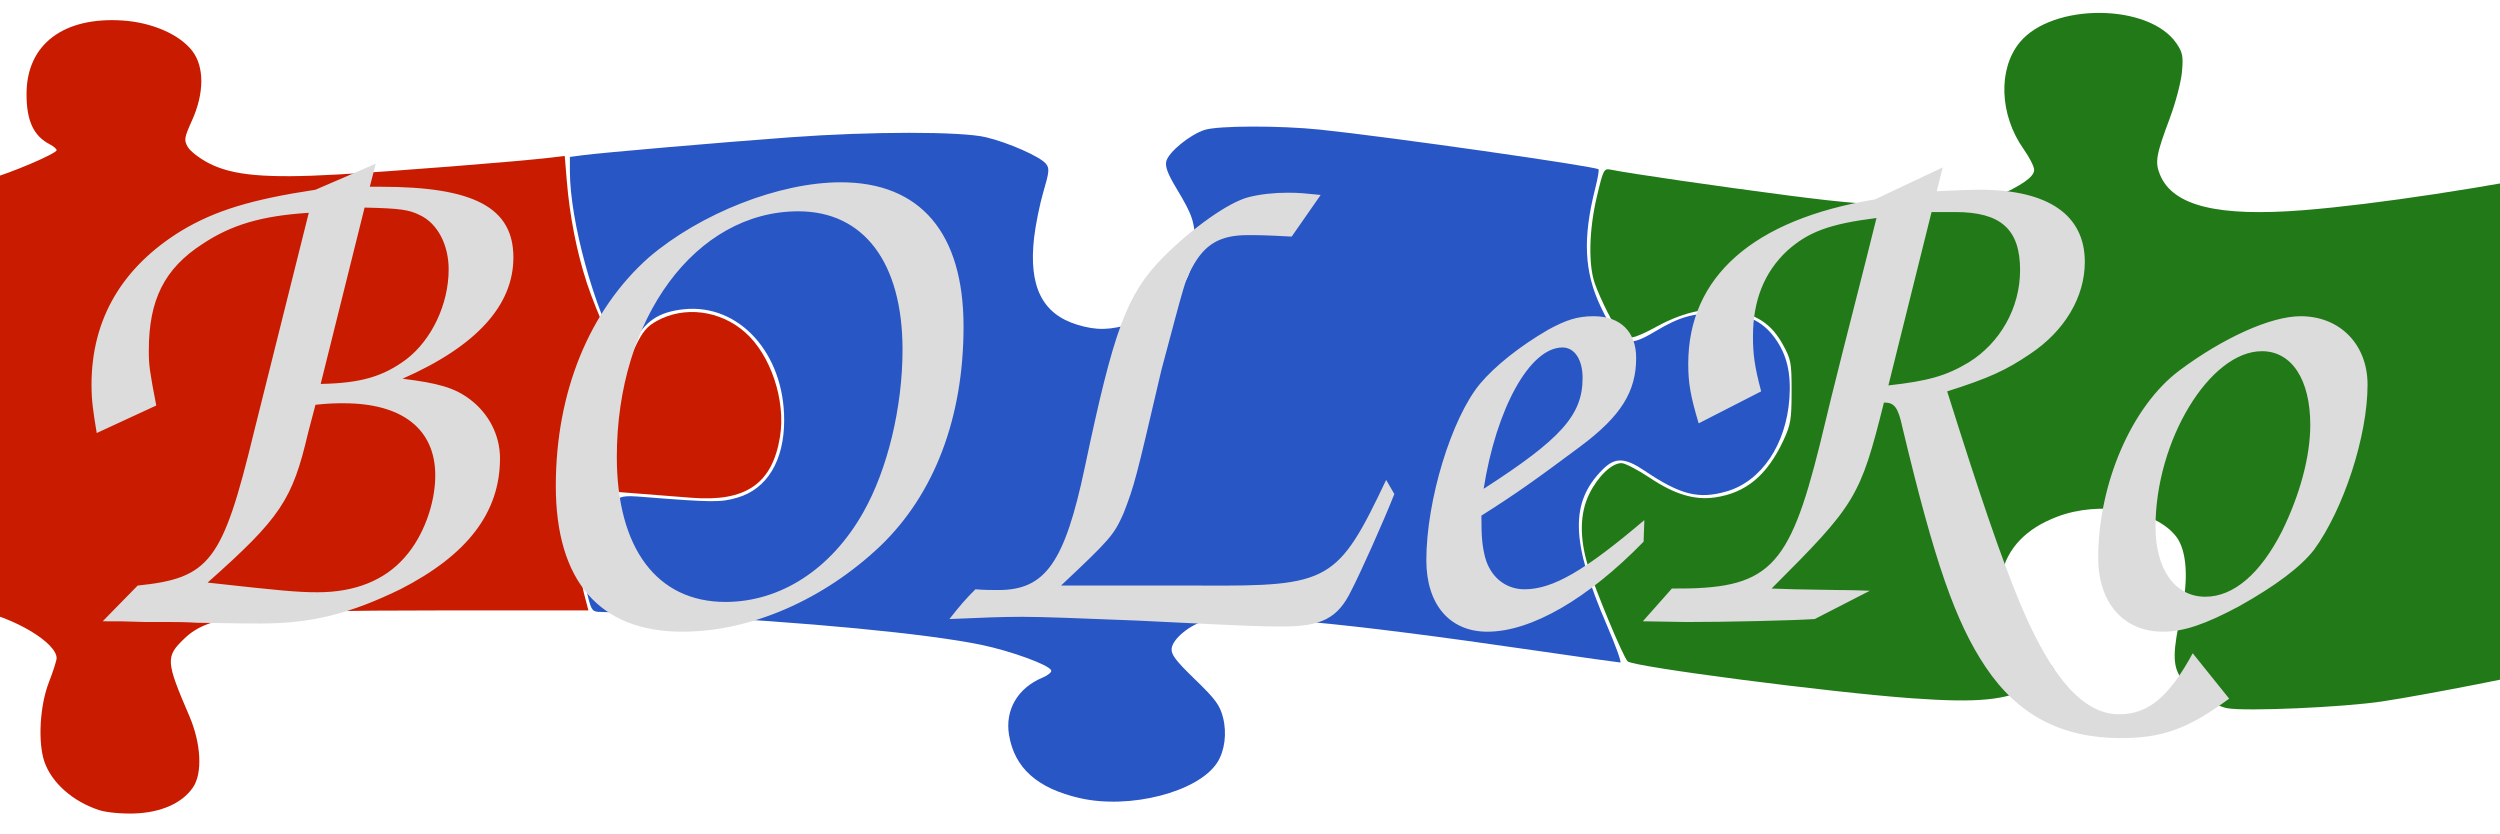
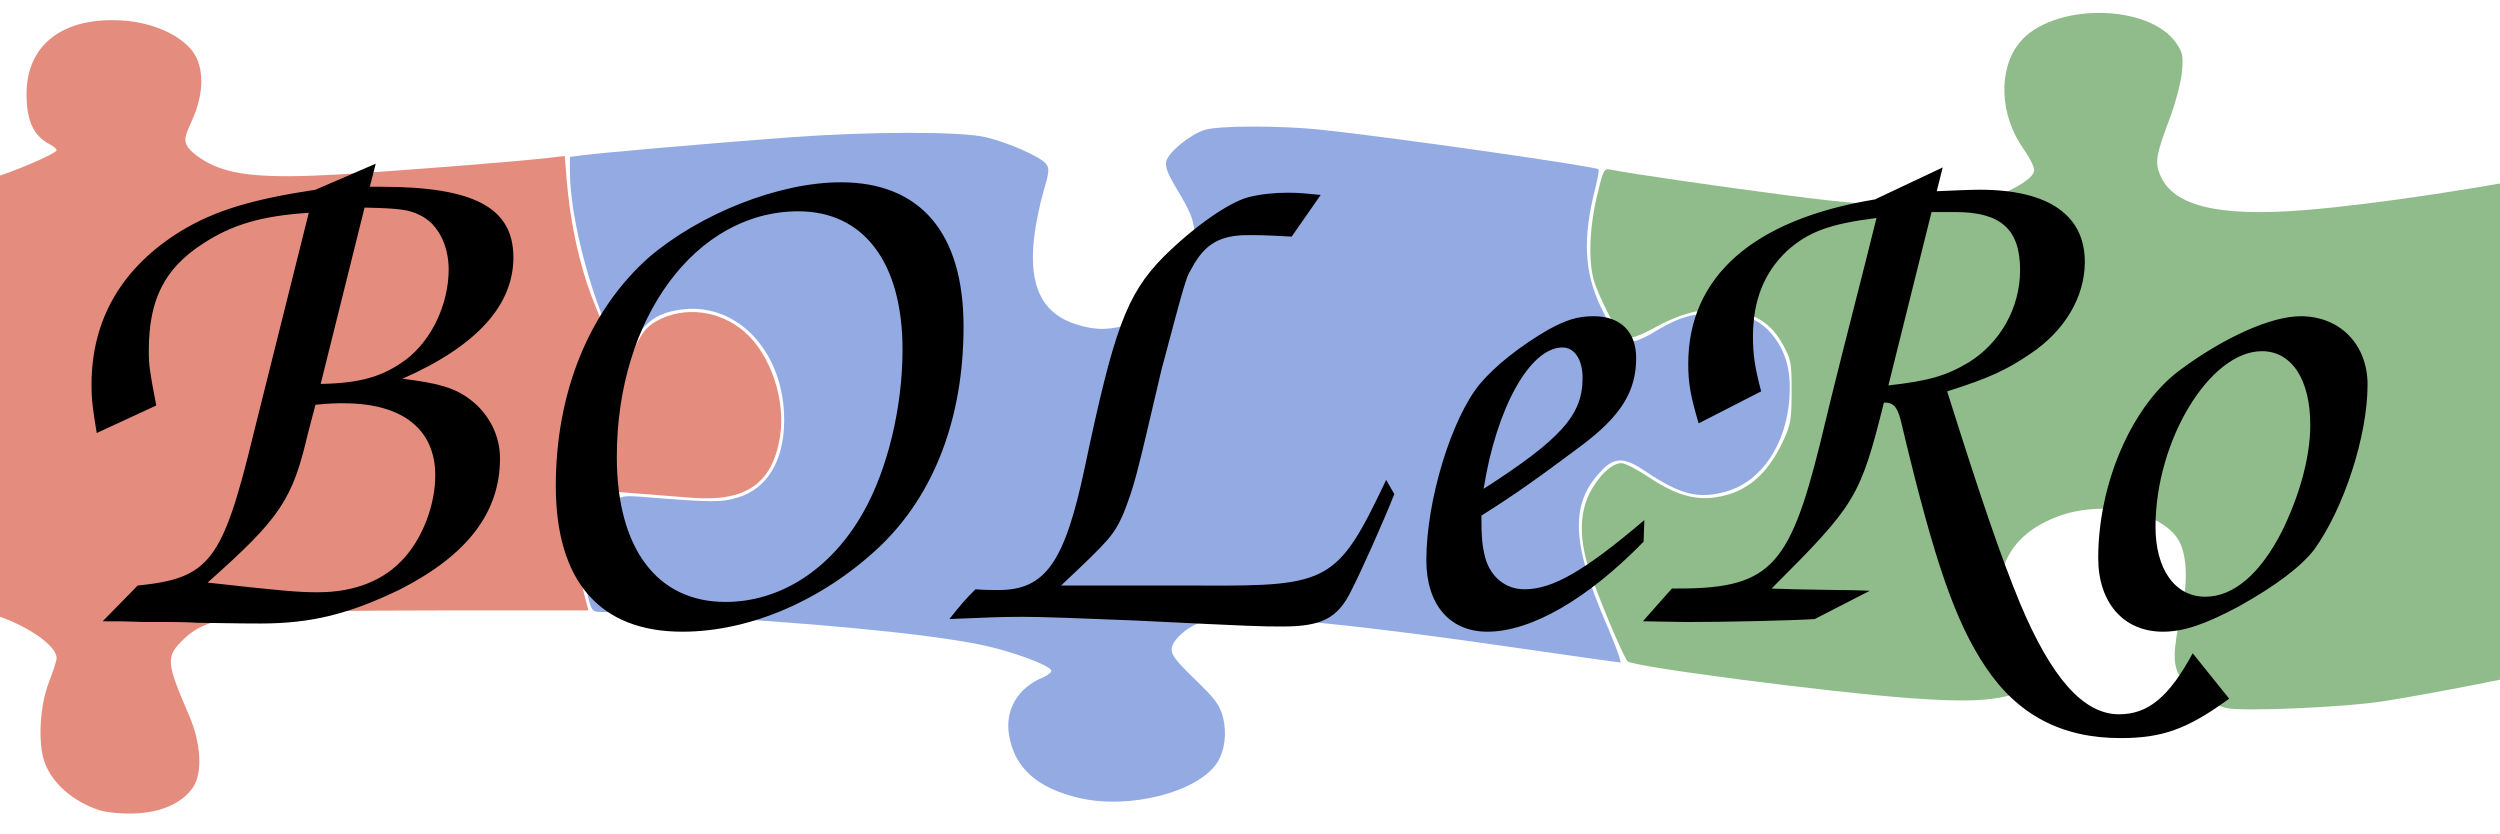
<svg xmlns="http://www.w3.org/2000/svg" width="840" height="280" id="svg2" version="1.1">
  <defs id="defs4" />
  <g transform="translate(0,-772.3622)" id="layer1" />
-   <path style="fill:#c91b00;fill-opacity:1;stroke:none" d="m 33.349,272.21 c -8.839,-2.868 -15.997,-9.189 -18.429,-16.274 -2.229,-6.495 -1.545,-18.81 1.479,-26.609 1.444,-3.725 2.626,-7.403 2.626,-8.173 0,-5.208 -14.396,-13.786 -27.251,-16.238 -15.141,-2.888 -45.364,-0.309 -79.743,6.805 -14.191,2.936 -32.2,7.248 -35.399,8.476 -1.468,0.563 -1.607,-6.526 -1.607,-81.99 0,-45.434 0.338,-82.602 0.75,-82.596 0.412,0.006 8.85,1.122 18.75,2.48 9.9,1.358 28.932,3.241 42.294,4.186 20.35,1.438 26.681,1.53 39,0.566 8.088,-0.633 17.323,-1.849 20.522,-2.701 6.996,-1.865 22.684,-8.556 22.684,-9.674 0,-0.438 -1.012,-1.316 -2.25,-1.949 C 11.221,45.674 8.845,40.461 8.92,31.28 9.053,14.855 21.376,5.566 41.274,6.894 c 9.872,0.659 19.142,4.731 23.359,10.26 4.058,5.322 4.015,14.162 -0.114,23.313 -2.627,5.822 -2.75,6.584 -1.434,8.9 0.792,1.393 3.916,3.825 6.943,5.406 8.075,4.215 19.248,5.213 43.275,3.867 18.39,-1.031 60.576,-4.361 71.333,-5.632 l 5.112,-0.604 0.691,8.348 c 0.988,11.935 3.34,23.919 6.733,34.303 3.251,9.949 11.261,27.545 12.538,27.545 0.447,-1.1e-4 2.163,-2.806 3.813,-6.235 2.361,-4.907 3.892,-6.726 7.186,-8.539 9.273,-5.104 21.237,-3.566 29.615,3.808 8.631,7.598 13.745,22.896 11.751,35.152 -2.564,15.755 -11.482,21.901 -29.692,20.464 -4.322,-0.341 -11.592,-0.911 -16.155,-1.266 l -8.296,-0.646 -4.245,4.43 c -2.335,2.437 -5.102,6.208 -6.149,8.381 -2.513,5.215 -3.069,14.584 -1.273,21.451 l 1.439,5.5 -49.59,0 c -64.723,0 -77.708,1.412 -86.061,9.357 -6.486,6.17 -6.4,7.597 1.569,26.143 3.958,9.21 4.472,19.174 1.237,23.941 -3.62,5.334 -10.783,8.513 -19.808,8.791 -4.273,0.132 -9.332,-0.353 -11.703,-1.123 l 0,0 z" id="path5666" />
-   <path style="fill:#2956c5;fill-opacity:1;stroke:none" d="m 362.854,268.175 c -14.293,-3.265 -21.968,-10.1 -23.818,-21.212 -1.404,-8.432 2.927,-15.833 11.291,-19.297 1.778,-0.737 3.074,-1.817 2.88,-2.401 -0.607,-1.822 -13.45,-6.517 -23.554,-8.61 -18.187,-3.768 -58.484,-7.612 -105.168,-10.031 -10.725,-0.556 -20.877,-1.013 -22.561,-1.017 -2.828,-0.006 -3.157,-0.381 -4.324,-4.936 -0.695,-2.711 -1.281,-7.894 -1.301,-11.516 -0.033,-5.738 0.395,-7.306 3.324,-12.174 1.849,-3.073 4.688,-6.711 6.307,-8.084 2.746,-2.328 3.455,-2.456 10.5,-1.898 22.942,1.816 25.737,1.835 31.287,0.222 10.028,-2.915 15.768,-12.413 15.768,-26.092 0,-22.413 -15.133,-39.136 -33.681,-37.222 -8.515,0.879 -13.279,4.097 -16.878,11.402 l -3.059,6.209 -1.581,-2.709 C 199.706,104.101 191.485,74.148 191.485,57.589 l 0,-4.866 4.25,-0.564 c 6.548,-0.869 46.88,-4.351 69.971,-6.042 27.033,-1.979 57.164,-1.986 65.522,-0.015 7.49,1.766 18.205,6.489 20.187,8.899 1.251,1.521 1.149,2.693 -0.818,9.377 -1.236,4.202 -2.65,11.172 -3.143,15.49 -1.865,16.351 2.724,25.623 14.462,29.221 6.591,2.02 11.084,1.905 18.817,-0.483 12.598,-3.891 20.723,-14.345 20.742,-26.69 0.011,-7.28 -0.746,-9.565 -6.155,-18.558 -2.976,-4.947 -3.892,-7.393 -3.442,-9.185 0.774,-3.084 7.93,-8.933 12.877,-10.526 4.511,-1.452 25.208,-1.501 38.798,-0.091 22.474,2.332 92.537,12.316 93.552,13.332 0.228,0.228 -0.259,3.07 -1.083,6.314 -4.276,16.832 -3.753,28.16 1.84,39.899 6.228,13.073 8.521,14.107 18.287,8.249 8.067,-4.839 12.619,-6.15 21.337,-6.147 9.063,0.004 14.578,2.452 18.87,8.377 4.007,5.531 5.487,11.673 4.887,20.275 -1.083,15.513 -9.444,27.898 -21.103,31.258 -9.398,2.709 -15.502,1.175 -27.504,-6.909 -6.689,-4.506 -9.982,-4.618 -14.117,-0.482 -11.077,11.077 -10.738,24.211 1.348,52.235 2.999,6.954 5.043,12.643 4.542,12.643 -0.501,0 -13.176,-1.788 -28.166,-3.973 -66.609,-9.709 -99.765,-12.717 -111.125,-10.082 -5.059,1.174 -11.045,6.04 -11.437,9.299 -0.247,2.052 1.27,4.069 7.852,10.442 6.877,6.659 8.354,8.67 9.405,12.808 1.348,5.307 0.568,11.272 -1.986,15.189 -6.407,9.828 -29.289,15.73 -46.096,11.891 l 0,0 z" id="path5672" />
-   <path style="fill:#217a17;fill-opacity:1;stroke:none" d="m 748.348,237.962 c -4.306,-0.773 -13.119,-6.601 -15.668,-10.362 -2.724,-4.019 -2.661,-8.892 0.283,-22 2.455,-10.931 1.797,-20.64 -1.712,-25.241 -6.905,-9.053 -25.667,-12.208 -40.064,-6.738 -10.445,3.969 -16.69,10.501 -18.726,19.589 -2.301,10.266 1.098,17.799 11.639,25.801 3.959,3.005 6.357,5.528 6.178,6.5 -0.161,0.874 -3.513,3.225 -7.45,5.225 -9.026,4.586 -18.195,5.471 -40.342,3.893 -27.318,-1.945 -93.79,-10.578 -95.596,-12.415 -1.561,-1.588 -10.816,-23.821 -13.307,-31.97 -2.944,-9.629 -2.781,-17.877 0.482,-24.425 2.916,-5.851 7.523,-10.226 10.749,-10.207 1.195,0.007 5.47,2.22 9.499,4.918 8.34,5.584 15.06,7.603 21.96,6.598 10.39,-1.514 17.475,-7.416 22.929,-19.099 2.469,-5.29 2.769,-7.064 2.777,-16.43 0.008,-9.794 -0.192,-10.863 -2.978,-15.892 -3.594,-6.489 -8.118,-9.694 -15.888,-11.254 -8.13,-1.633 -17.049,0.131 -26.328,5.207 -7.995,4.373 -10.257,4.768 -12.528,2.19 -1.918,-2.178 -6.513,-11.272 -8.405,-16.635 -2.21,-6.265 -1.937,-18.069 0.673,-29.052 2.239,-9.422 2.354,-9.637 4.878,-9.122 6.156,1.256 36.52,5.666 59.585,8.655 20.079,2.602 28.74,3.256 44,3.322 18.721,0.081 19.093,0.041 25.343,-2.72 9.028,-3.988 13.13,-6.859 13.144,-9.201 0.007,-1.102 -1.573,-4.233 -3.511,-6.959 -8.142,-11.452 -8.709,-26.948 -1.315,-35.918 C 689.659,0.861 722.132,1.095 731.307,14.6 c 2.066,3.041 2.306,4.298 1.831,9.585 -0.301,3.347 -2.135,10.325 -4.076,15.506 -4.649,12.409 -5.061,14.815 -3.272,19.096 4.362,10.44 19.484,14.135 48.373,11.82 23.983,-1.921 61.718,-7.656 96.078,-14.602 l 3.256,-0.658 -0.256,82.849 -0.256,82.849 -9.5,2.279 c -14.687,3.524 -48.03,10.056 -63,12.344 -12.909,1.972 -45.856,3.422 -52.137,2.295 z" id="path5674" />
-   <text xml:space="preserve" style="font-style:normal;font-weight:normal;font-size:40px;line-height:125%;font-family:Sans;letter-spacing:0px;word-spacing:0px;fill:#dcdcdc;fill-opacity:1;stroke:none" x="12" y="209" id="text5676">
-     <tspan id="tspan5678" x="12" y="209" style="font-style:italic;font-variant:normal;font-weight:500;font-stretch:normal;font-size:250px;font-family:'URW Chancery L';-inkscape-font-specification:'URW Chancery L Medium Italic';fill:#dcdcdc;fill-opacity:1">BOLeRo</tspan>
+   <path style="fill:#c91b00;fill-opacity:1;stroke:none;opacity:0.5" d="m 33.349,272.21 c -8.839,-2.868 -15.997,-9.189 -18.429,-16.274 -2.229,-6.495 -1.545,-18.81 1.479,-26.609 1.444,-3.725 2.626,-7.403 2.626,-8.173 0,-5.208 -14.396,-13.786 -27.251,-16.238 -15.141,-2.888 -45.364,-0.309 -79.743,6.805 -14.191,2.936 -32.2,7.248 -35.399,8.476 -1.468,0.563 -1.607,-6.526 -1.607,-81.99 0,-45.434 0.338,-82.602 0.75,-82.596 0.412,0.006 8.85,1.122 18.75,2.48 9.9,1.358 28.932,3.241 42.294,4.186 20.35,1.438 26.681,1.53 39,0.566 8.088,-0.633 17.323,-1.849 20.522,-2.701 6.996,-1.865 22.684,-8.556 22.684,-9.674 0,-0.438 -1.012,-1.316 -2.25,-1.949 C 11.221,45.674 8.845,40.461 8.92,31.28 9.053,14.855 21.376,5.566 41.274,6.894 c 9.872,0.659 19.142,4.731 23.359,10.26 4.058,5.322 4.015,14.162 -0.114,23.313 -2.627,5.822 -2.75,6.584 -1.434,8.9 0.792,1.393 3.916,3.825 6.943,5.406 8.075,4.215 19.248,5.213 43.275,3.867 18.39,-1.031 60.576,-4.361 71.333,-5.632 l 5.112,-0.604 0.691,8.348 c 0.988,11.935 3.34,23.919 6.733,34.303 3.251,9.949 11.261,27.545 12.538,27.545 0.447,-1.1e-4 2.163,-2.806 3.813,-6.235 2.361,-4.907 3.892,-6.726 7.186,-8.539 9.273,-5.104 21.237,-3.566 29.615,3.808 8.631,7.598 13.745,22.896 11.751,35.152 -2.564,15.755 -11.482,21.901 -29.692,20.464 -4.322,-0.341 -11.592,-0.911 -16.155,-1.266 l -8.296,-0.646 -4.245,4.43 c -2.335,2.437 -5.102,6.208 -6.149,8.381 -2.513,5.215 -3.069,14.584 -1.273,21.451 l 1.439,5.5 -49.59,0 c -64.723,0 -77.708,1.412 -86.061,9.357 -6.486,6.17 -6.4,7.597 1.569,26.143 3.958,9.21 4.472,19.174 1.237,23.941 -3.62,5.334 -10.783,8.513 -19.808,8.791 -4.273,0.132 -9.332,-0.353 -11.703,-1.123 l 0,0 z" id="path5666" />
+   <path style="fill:#2956c5;fill-opacity:1;stroke:none;opacity:0.5" d="m 362.854,268.175 c -14.293,-3.265 -21.968,-10.1 -23.818,-21.212 -1.404,-8.432 2.927,-15.833 11.291,-19.297 1.778,-0.737 3.074,-1.817 2.88,-2.401 -0.607,-1.822 -13.45,-6.517 -23.554,-8.61 -18.187,-3.768 -58.484,-7.612 -105.168,-10.031 -10.725,-0.556 -20.877,-1.013 -22.561,-1.017 -2.828,-0.006 -3.157,-0.381 -4.324,-4.936 -0.695,-2.711 -1.281,-7.894 -1.301,-11.516 -0.033,-5.738 0.395,-7.306 3.324,-12.174 1.849,-3.073 4.688,-6.711 6.307,-8.084 2.746,-2.328 3.455,-2.456 10.5,-1.898 22.942,1.816 25.737,1.835 31.287,0.222 10.028,-2.915 15.768,-12.413 15.768,-26.092 0,-22.413 -15.133,-39.136 -33.681,-37.222 -8.515,0.879 -13.279,4.097 -16.878,11.402 l -3.059,6.209 -1.581,-2.709 C 199.706,104.101 191.485,74.148 191.485,57.589 l 0,-4.866 4.25,-0.564 c 6.548,-0.869 46.88,-4.351 69.971,-6.042 27.033,-1.979 57.164,-1.986 65.522,-0.015 7.49,1.766 18.205,6.489 20.187,8.899 1.251,1.521 1.149,2.693 -0.818,9.377 -1.236,4.202 -2.65,11.172 -3.143,15.49 -1.865,16.351 2.724,25.623 14.462,29.221 6.591,2.02 11.084,1.905 18.817,-0.483 12.598,-3.891 20.723,-14.345 20.742,-26.69 0.011,-7.28 -0.746,-9.565 -6.155,-18.558 -2.976,-4.947 -3.892,-7.393 -3.442,-9.185 0.774,-3.084 7.93,-8.933 12.877,-10.526 4.511,-1.452 25.208,-1.501 38.798,-0.091 22.474,2.332 92.537,12.316 93.552,13.332 0.228,0.228 -0.259,3.07 -1.083,6.314 -4.276,16.832 -3.753,28.16 1.84,39.899 6.228,13.073 8.521,14.107 18.287,8.249 8.067,-4.839 12.619,-6.15 21.337,-6.147 9.063,0.004 14.578,2.452 18.87,8.377 4.007,5.531 5.487,11.673 4.887,20.275 -1.083,15.513 -9.444,27.898 -21.103,31.258 -9.398,2.709 -15.502,1.175 -27.504,-6.909 -6.689,-4.506 -9.982,-4.618 -14.117,-0.482 -11.077,11.077 -10.738,24.211 1.348,52.235 2.999,6.954 5.043,12.643 4.542,12.643 -0.501,0 -13.176,-1.788 -28.166,-3.973 -66.609,-9.709 -99.765,-12.717 -111.125,-10.082 -5.059,1.174 -11.045,6.04 -11.437,9.299 -0.247,2.052 1.27,4.069 7.852,10.442 6.877,6.659 8.354,8.67 9.405,12.808 1.348,5.307 0.568,11.272 -1.986,15.189 -6.407,9.828 -29.289,15.73 -46.096,11.891 l 0,0 z" id="path5672" />
+   <path style="fill:#217a17;fill-opacity:1;stroke:none;opacity:0.5" d="m 748.348,237.962 c -4.306,-0.773 -13.119,-6.601 -15.668,-10.362 -2.724,-4.019 -2.661,-8.892 0.283,-22 2.455,-10.931 1.797,-20.64 -1.712,-25.241 -6.905,-9.053 -25.667,-12.208 -40.064,-6.738 -10.445,3.969 -16.69,10.501 -18.726,19.589 -2.301,10.266 1.098,17.799 11.639,25.801 3.959,3.005 6.357,5.528 6.178,6.5 -0.161,0.874 -3.513,3.225 -7.45,5.225 -9.026,4.586 -18.195,5.471 -40.342,3.893 -27.318,-1.945 -93.79,-10.578 -95.596,-12.415 -1.561,-1.588 -10.816,-23.821 -13.307,-31.97 -2.944,-9.629 -2.781,-17.877 0.482,-24.425 2.916,-5.851 7.523,-10.226 10.749,-10.207 1.195,0.007 5.47,2.22 9.499,4.918 8.34,5.584 15.06,7.603 21.96,6.598 10.39,-1.514 17.475,-7.416 22.929,-19.099 2.469,-5.29 2.769,-7.064 2.777,-16.43 0.008,-9.794 -0.192,-10.863 -2.978,-15.892 -3.594,-6.489 -8.118,-9.694 -15.888,-11.254 -8.13,-1.633 -17.049,0.131 -26.328,5.207 -7.995,4.373 -10.257,4.768 -12.528,2.19 -1.918,-2.178 -6.513,-11.272 -8.405,-16.635 -2.21,-6.265 -1.937,-18.069 0.673,-29.052 2.239,-9.422 2.354,-9.637 4.878,-9.122 6.156,1.256 36.52,5.666 59.585,8.655 20.079,2.602 28.74,3.256 44,3.322 18.721,0.081 19.093,0.041 25.343,-2.72 9.028,-3.988 13.13,-6.859 13.144,-9.201 0.007,-1.102 -1.573,-4.233 -3.511,-6.959 -8.142,-11.452 -8.709,-26.948 -1.315,-35.918 C 689.659,0.861 722.132,1.095 731.307,14.6 c 2.066,3.041 2.306,4.298 1.831,9.585 -0.301,3.347 -2.135,10.325 -4.076,15.506 -4.649,12.409 -5.061,14.815 -3.272,19.096 4.362,10.44 19.484,14.135 48.373,11.82 23.983,-1.921 61.718,-7.656 96.078,-14.602 l 3.256,-0.658 -0.256,82.849 -0.256,82.849 -9.5,2.279 c -14.687,3.524 -48.03,10.056 -63,12.344 -12.909,1.972 -45.856,3.422 -52.137,2.295 z" id="path5674" />
+   <text xml:space="preserve" style="font-style:normal;font-weight:normal;font-size:40px;line-height:125%;font-family:Sans;letter-spacing:0px;word-spacing:0px;fill:#000000;fill-opacity:1;stroke:none" x="12" y="209" id="text5676">
+     <tspan id="tspan5678" x="12" y="209" style="font-style:italic;font-variant:normal;font-weight:500;font-stretch:normal;font-size:250px;font-family:URW Chancery L;-inkscape-font-specification:URW Chancery L Bold Italic;fill:#000000;fill-opacity:1">BOLeRo</tspan>
  </text>
</svg>
